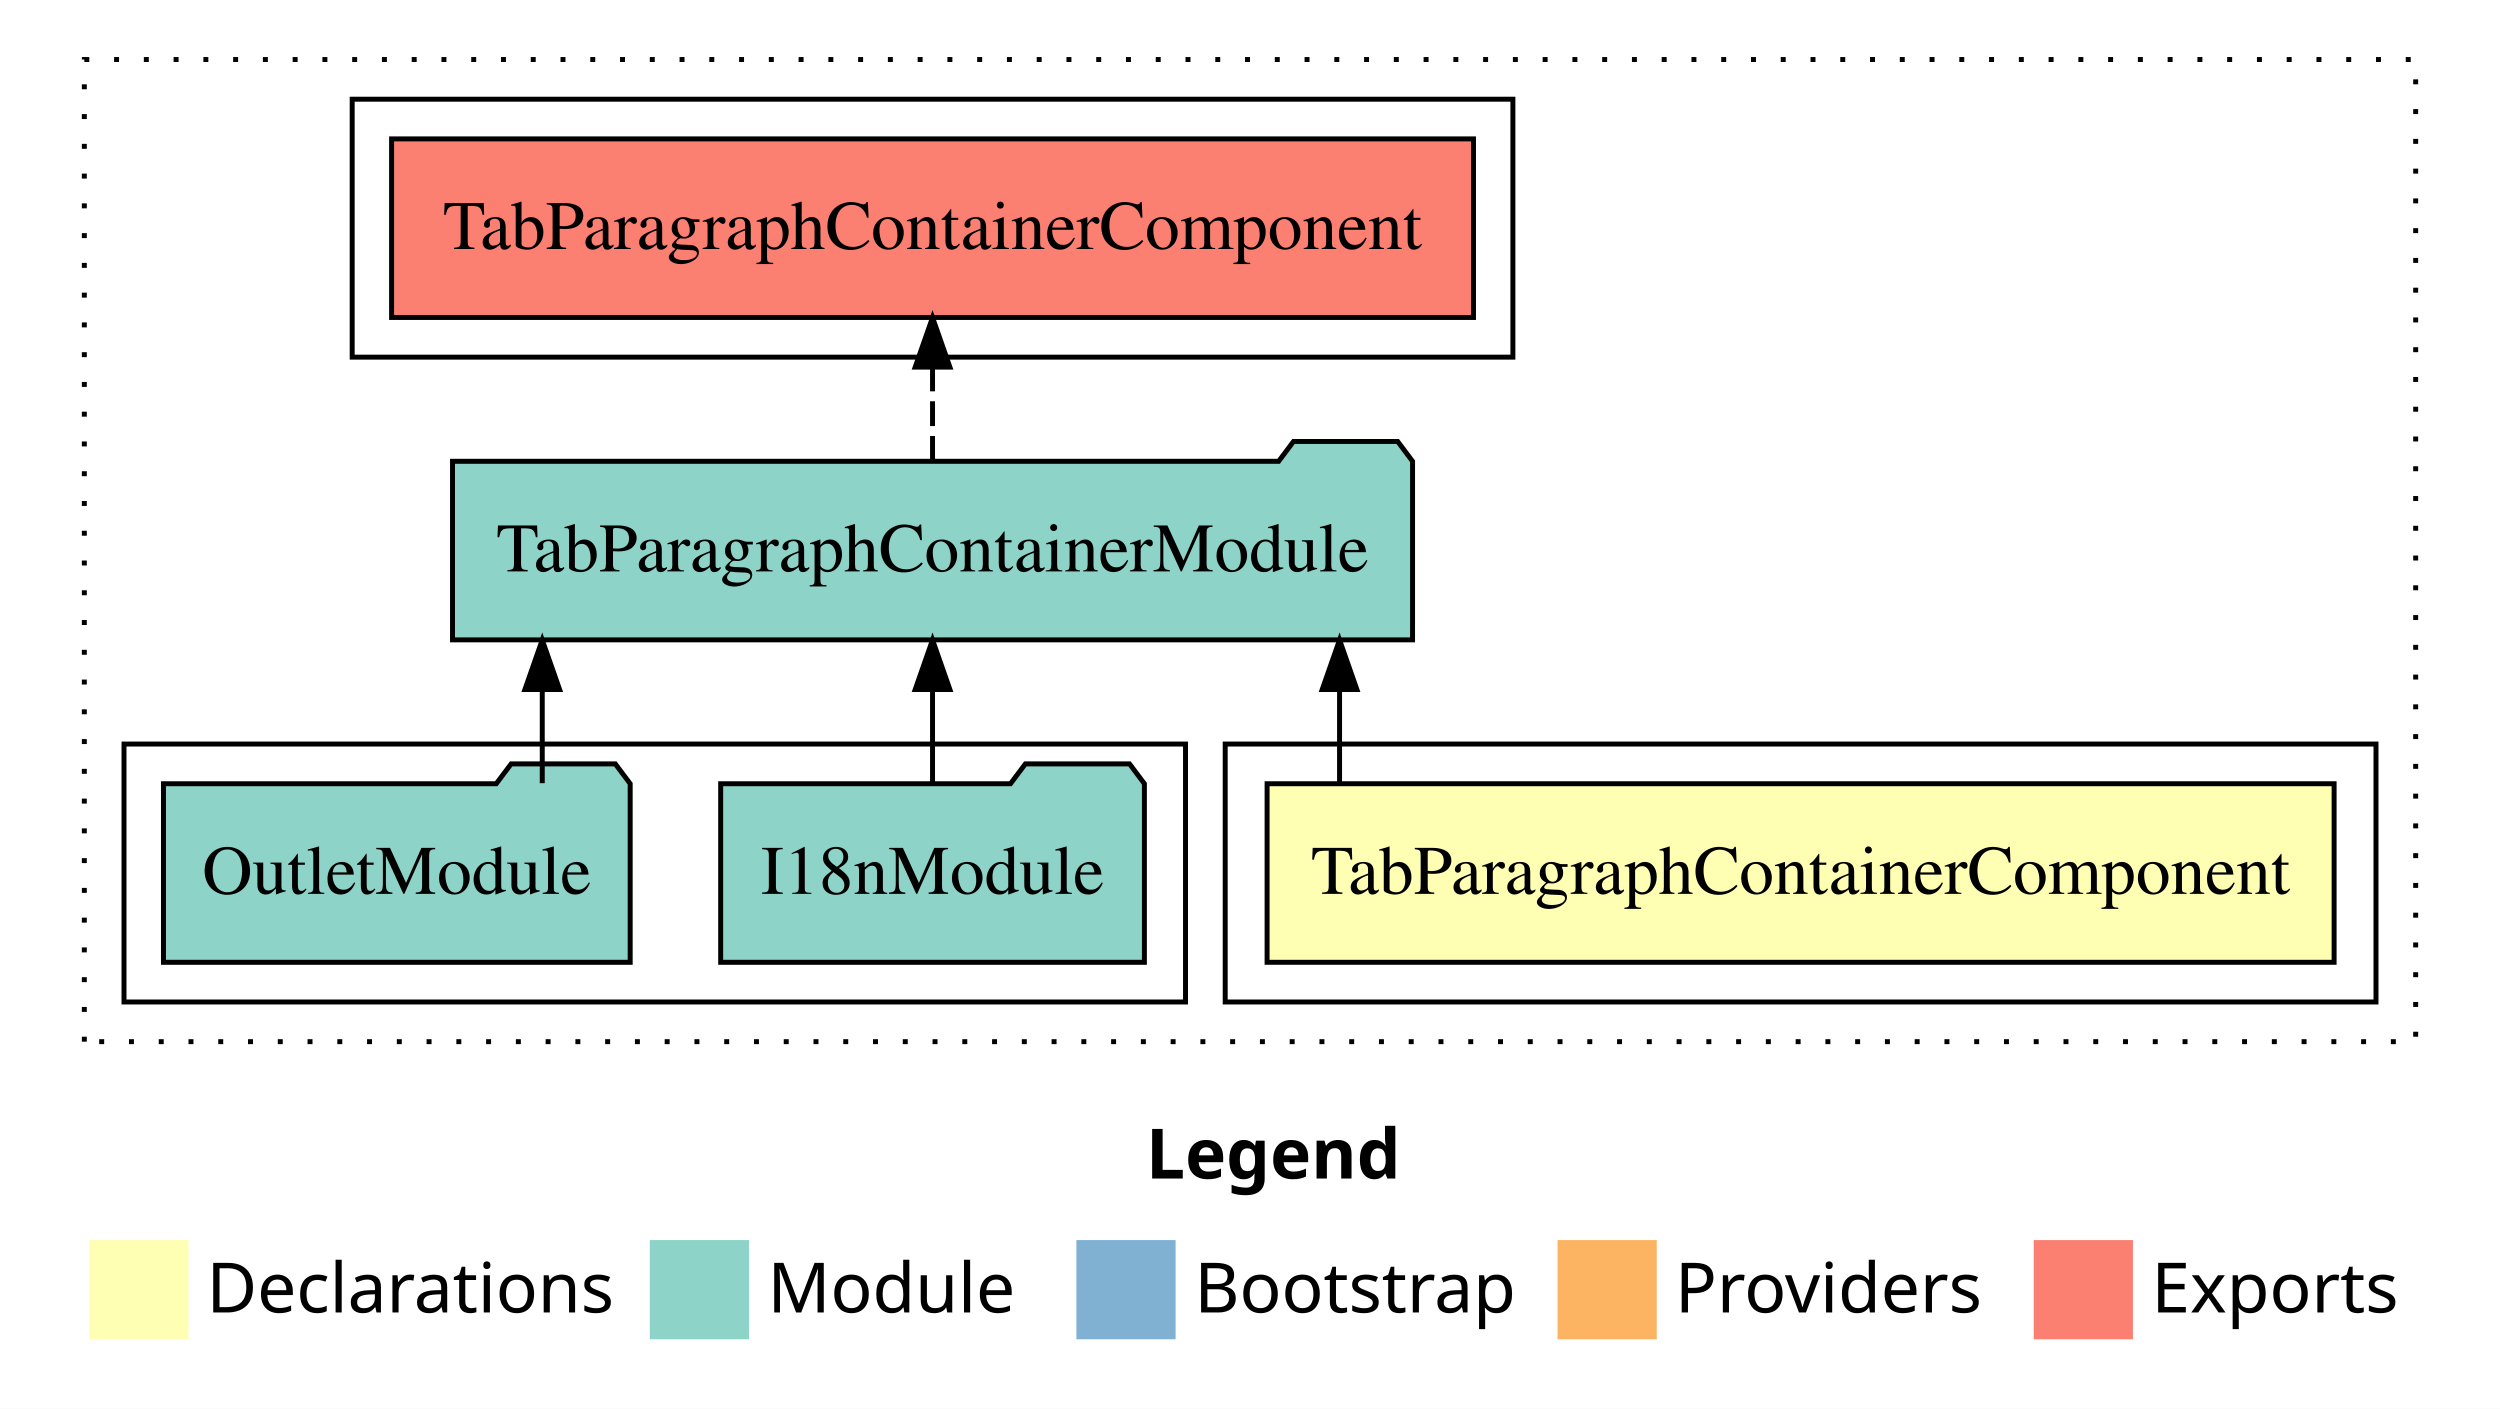
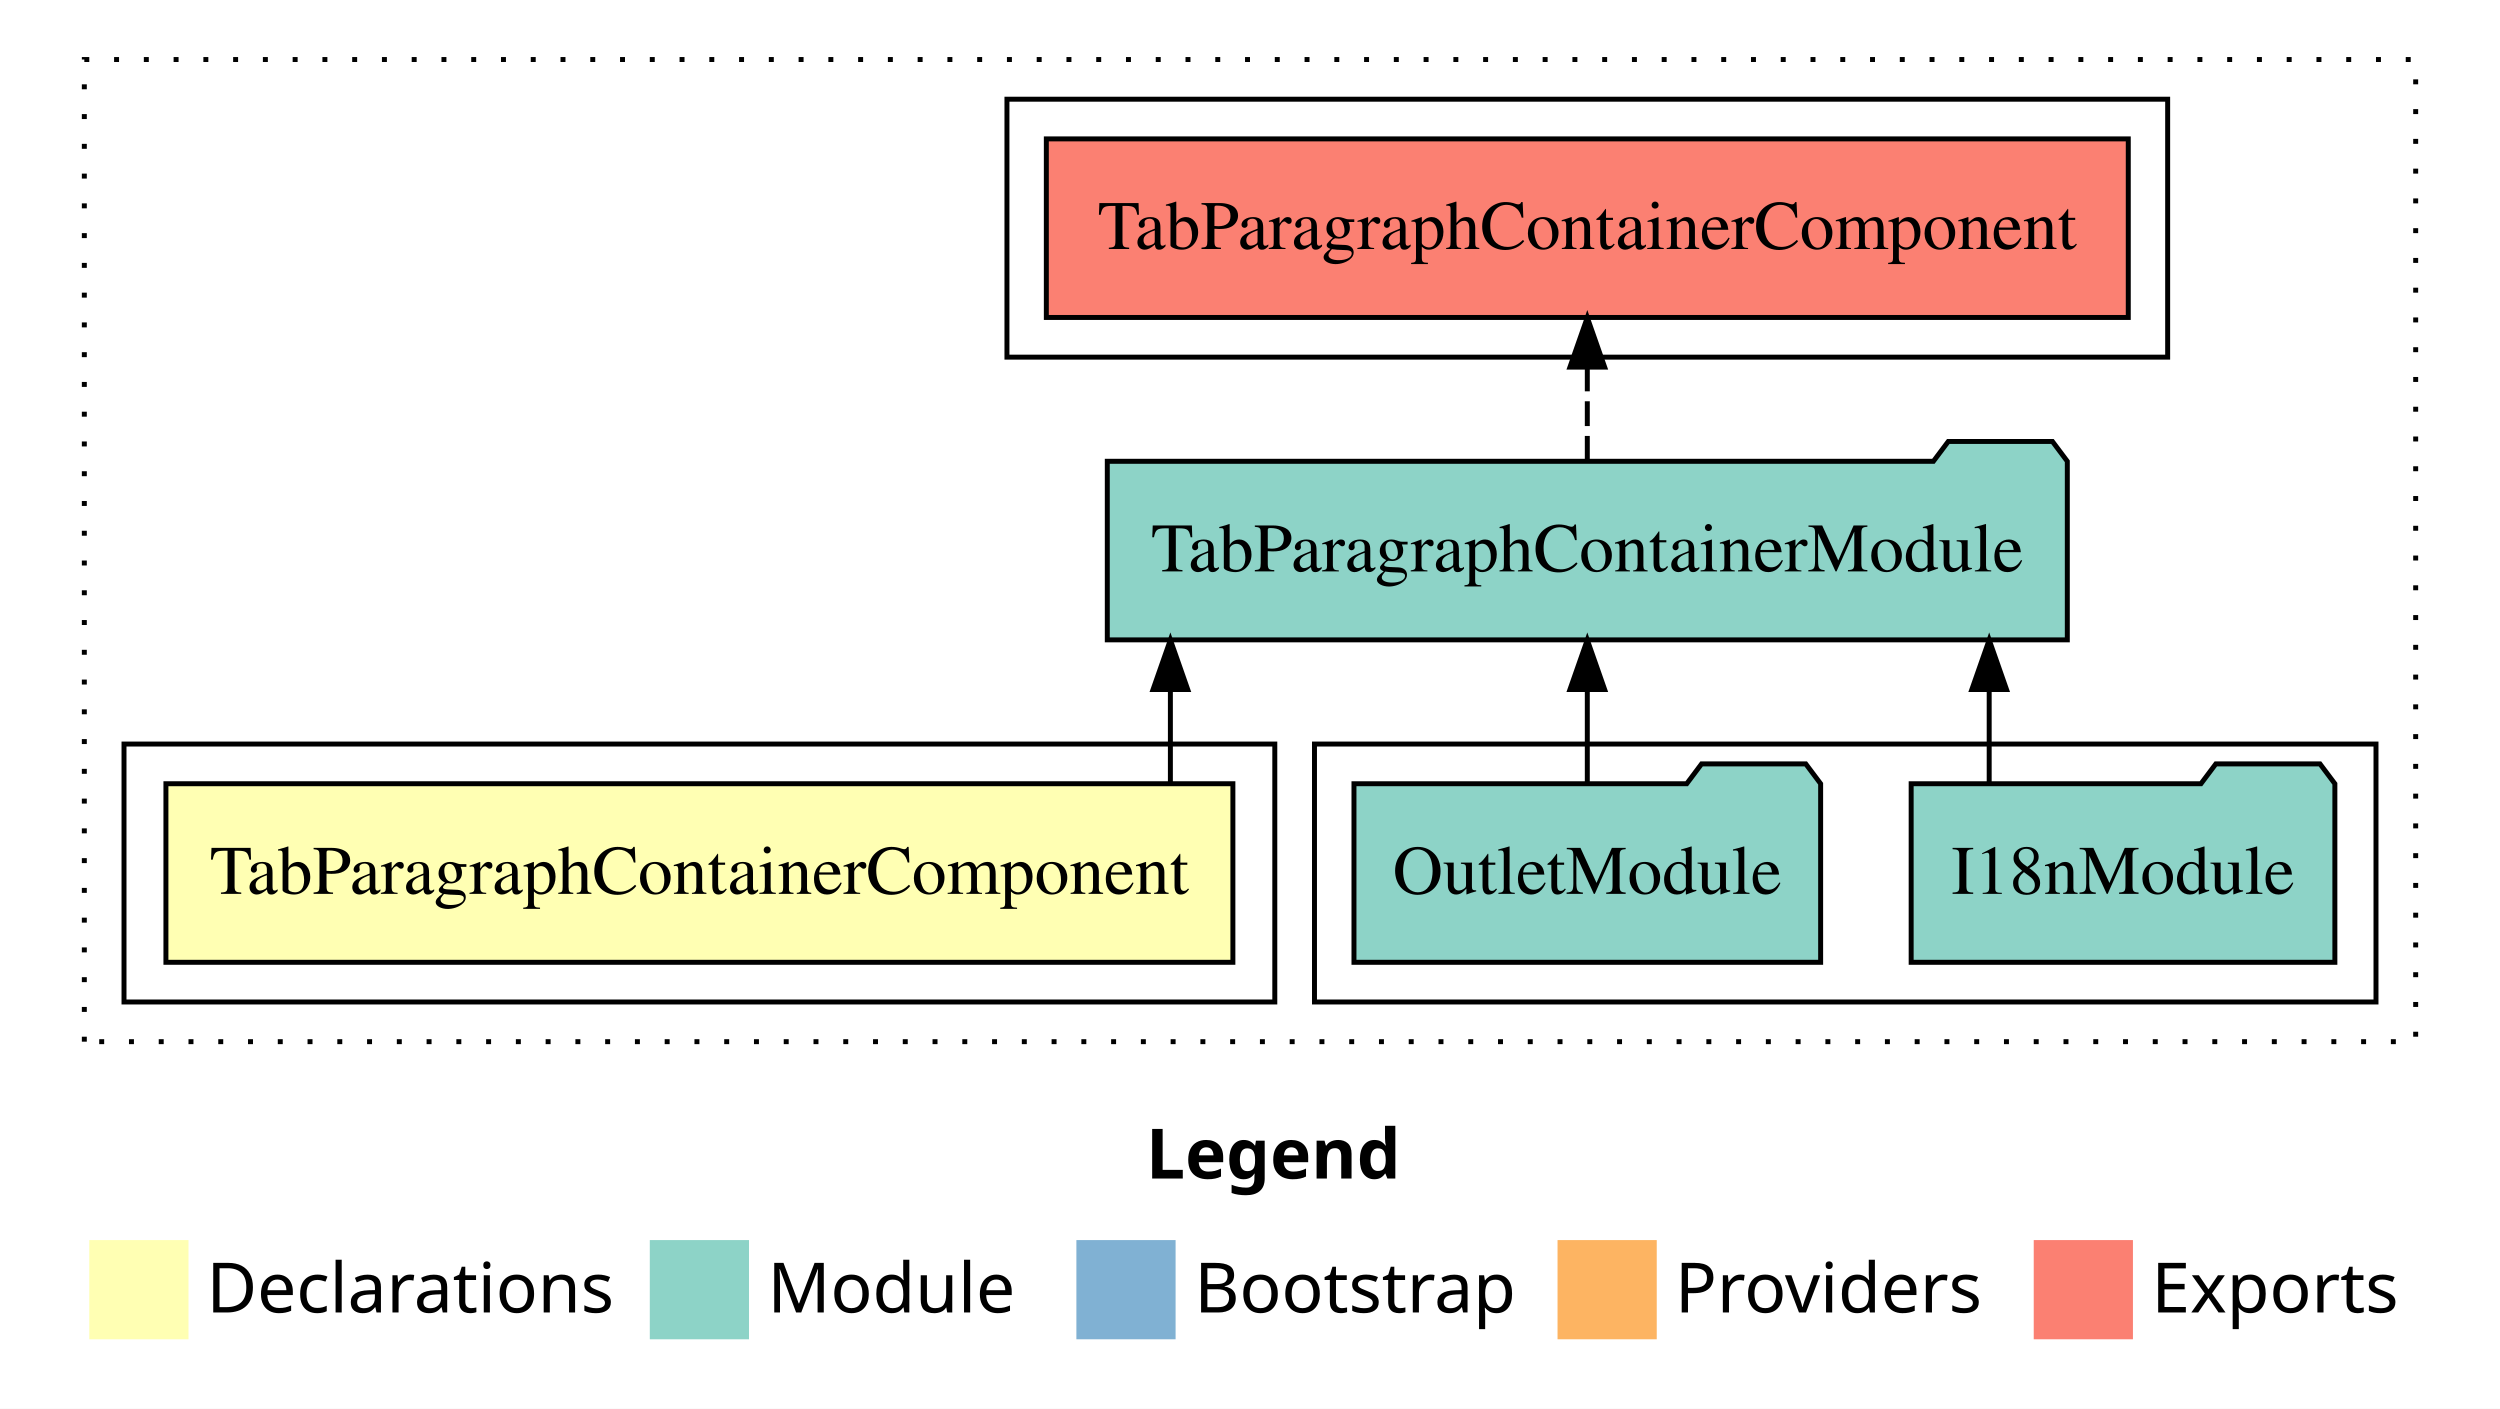
<svg xmlns="http://www.w3.org/2000/svg" width="504pt" height="284pt" viewBox="0.00 0.00 504.00 284.00">
  <g id="graph0" class="graph" transform="scale(1 1) rotate(0) translate(4 280)">
-     <polygon fill="#ffffff" stroke="transparent" points="-4,4 -4,-280 500,-280 500,4 -4,4" />
-     <text text-anchor="start" x="227.009" y="-42.4" font-family="sans-serif" font-weight="bold" font-size="14.00" fill="#000000">Legend</text>
+     <polygon fill="white" stroke="transparent" points="-4,4 -4,-280 500,-280 500,4 -4,4" />
+     <text text-anchor="start" x="227.01" y="-42.4" font-family="sans-serif" font-weight="bold" font-size="14.00">Legend</text>
    <polygon fill="#ffffb3" stroke="transparent" points="14,-10 14,-30 34,-30 34,-10 14,-10" />
-     <text text-anchor="start" x="37.629" y="-15.4" font-family="sans-serif" font-size="14.00" fill="#000000">  Declarations</text>
+     <text text-anchor="start" x="37.63" y="-15.4" font-family="sans-serif" font-size="14.00">  Declarations</text>
    <polygon fill="#8dd3c7" stroke="transparent" points="127,-10 127,-30 147,-30 147,-10 127,-10" />
-     <text text-anchor="start" x="150.725" y="-15.4" font-family="sans-serif" font-size="14.00" fill="#000000">  Module</text>
+     <text text-anchor="start" x="150.73" y="-15.4" font-family="sans-serif" font-size="14.00">  Module</text>
    <polygon fill="#80b1d3" stroke="transparent" points="213,-10 213,-30 233,-30 233,-10 213,-10" />
-     <text text-anchor="start" x="236.781" y="-15.4" font-family="sans-serif" font-size="14.00" fill="#000000">  Bootstrap</text>
+     <text text-anchor="start" x="236.78" y="-15.4" font-family="sans-serif" font-size="14.00">  Bootstrap</text>
    <polygon fill="#fdb462" stroke="transparent" points="310,-10 310,-30 330,-30 330,-10 310,-10" />
-     <text text-anchor="start" x="333.673" y="-15.4" font-family="sans-serif" font-size="14.00" fill="#000000">  Providers</text>
+     <text text-anchor="start" x="333.67" y="-15.4" font-family="sans-serif" font-size="14.00">  Providers</text>
    <polygon fill="#fb8072" stroke="transparent" points="406,-10 406,-30 426,-30 426,-10 406,-10" />
-     <text text-anchor="start" x="429.726" y="-15.4" font-family="sans-serif" font-size="14.00" fill="#000000">  Exports</text>
+     <text text-anchor="start" x="429.73" y="-15.4" font-family="sans-serif" font-size="14.00">  Exports</text>
    <g id="clust1" class="cluster">
-       <polygon fill="none" stroke="#000000" stroke-dasharray="1,5" points="13,-70 13,-268 483,-268 483,-70 13,-70" />
+       <polygon fill="none" stroke="black" stroke-dasharray="1,5" points="13,-70 13,-268 483,-268 483,-70 13,-70" />
+     </g>
+     <g id="clust4" class="cluster">
+       <polygon fill="none" stroke="black" points="261,-78 261,-130 475,-130 475,-78 261,-78" />
+     </g>
+     <g id="clust5" class="cluster">
+       <polygon fill="none" stroke="black" points="199,-208 199,-260 433,-260 433,-208 199,-208" />
    </g>
    <g id="clust2" class="cluster">
-       <polygon fill="none" stroke="#000000" points="243,-78 243,-130 475,-130 475,-78 243,-78" />
-     </g>
-     <g id="clust4" class="cluster">
-       <polygon fill="none" stroke="#000000" points="21,-78 21,-130 235,-130 235,-78 21,-78" />
-     </g>
-     <g id="clust5" class="cluster">
-       <polygon fill="none" stroke="#000000" points="67,-208 67,-260 301,-260 301,-208 67,-208" />
+       <polygon fill="none" stroke="black" points="21,-78 21,-130 253,-130 253,-78 21,-78" />
    </g>
    <g id="node1" class="node">
-       <polygon fill="#ffffb3" stroke="#000000" points="466.555,-122 251.445,-122 251.445,-86 466.555,-86 466.555,-122" />
-       <text text-anchor="middle" x="359" y="-99.8" font-family="Times,serif" font-size="14.00" fill="#000000">TabParagraphContainerComponent</text>
+       <polygon fill="#ffffb3" stroke="black" points="244.55,-122 29.45,-122 29.45,-86 244.55,-86 244.55,-122" />
+       <text text-anchor="middle" x="137" y="-99.8" font-family="Times,serif" font-size="14.00">TabParagraphContainerComponent</text>
    </g>
    <g id="node2" class="node">
-       <polygon fill="#8dd3c7" stroke="#000000" points="280.772,-187 277.772,-191 256.772,-191 253.772,-187 87.228,-187 87.228,-151 280.772,-151 280.772,-187" />
-       <text text-anchor="middle" x="184" y="-164.8" font-family="Times,serif" font-size="14.00" fill="#000000">TabParagraphContainerModule</text>
+       <polygon fill="#8dd3c7" stroke="black" points="412.77,-187 409.77,-191 388.77,-191 385.77,-187 219.23,-187 219.23,-151 412.77,-151 412.77,-187" />
+       <text text-anchor="middle" x="316" y="-164.8" font-family="Times,serif" font-size="14.00">TabParagraphContainerModule</text>
    </g>
    <g id="edge1" class="edge">
-       <path fill="none" stroke="#000000" d="M266.054,-122.106C266.054,-122.106 266.054,-140.991 266.054,-140.991" />
-       <polygon fill="#000000" stroke="#000000" points="262.554,-140.991 266.054,-150.991 269.554,-140.991 262.554,-140.991" />
+       <path fill="none" stroke="black" d="M231.95,-122.11C231.95,-122.11 231.95,-140.99 231.95,-140.99" />
+       <polygon fill="black" stroke="black" points="228.45,-140.99 231.95,-150.99 235.45,-140.99 228.45,-140.99" />
    </g>
    <g id="node5" class="node">
-       <polygon fill="#fb8072" stroke="#000000" points="293.055,-252 74.945,-252 74.945,-216 293.055,-216 293.055,-252" />
-       <text text-anchor="middle" x="184" y="-229.8" font-family="Times,serif" font-size="14.00" fill="#000000">TabParagraphContainerComponent </text>
+       <polygon fill="#fb8072" stroke="black" points="425.06,-252 206.94,-252 206.94,-216 425.06,-216 425.06,-252" />
+       <text text-anchor="middle" x="316" y="-229.8" font-family="Times,serif" font-size="14.00">TabParagraphContainerComponent </text>
    </g>
    <g id="edge4" class="edge">
-       <path fill="none" stroke="#000000" stroke-dasharray="5,2" d="M184,-187.106C184,-187.106 184,-205.991 184,-205.991" />
-       <polygon fill="#000000" stroke="#000000" points="180.5,-205.991 184,-215.991 187.5,-205.991 180.5,-205.991" />
+       <path fill="none" stroke="black" stroke-dasharray="5,2" d="M316,-187.11C316,-187.11 316,-205.99 316,-205.99" />
+       <polygon fill="black" stroke="black" points="312.5,-205.99 316,-215.99 319.5,-205.99 312.5,-205.99" />
    </g>
    <g id="node3" class="node">
-       <polygon fill="#8dd3c7" stroke="#000000" points="226.711,-122 223.711,-126 202.711,-126 199.711,-122 141.289,-122 141.289,-86 226.711,-86 226.711,-122" />
-       <text text-anchor="middle" x="184" y="-99.8" font-family="Times,serif" font-size="14.00" fill="#000000">I18nModule</text>
+       <polygon fill="#8dd3c7" stroke="black" points="466.71,-122 463.71,-126 442.71,-126 439.71,-122 381.29,-122 381.29,-86 466.71,-86 466.71,-122" />
+       <text text-anchor="middle" x="424" y="-99.8" font-family="Times,serif" font-size="14.00">I18nModule</text>
    </g>
    <g id="edge2" class="edge">
-       <path fill="none" stroke="#000000" d="M184,-122.106C184,-122.106 184,-140.991 184,-140.991" />
-       <polygon fill="#000000" stroke="#000000" points="180.5,-140.991 184,-150.991 187.5,-140.991 180.5,-140.991" />
+       <path fill="none" stroke="black" d="M397.02,-122.11C397.02,-122.11 397.02,-140.99 397.02,-140.99" />
+       <polygon fill="black" stroke="black" points="393.52,-140.99 397.02,-150.99 400.52,-140.99 393.52,-140.99" />
    </g>
    <g id="node4" class="node">
-       <polygon fill="#8dd3c7" stroke="#000000" points="123.044,-122 120.044,-126 99.044,-126 96.044,-122 28.956,-122 28.956,-86 123.044,-86 123.044,-122" />
-       <text text-anchor="middle" x="76" y="-99.8" font-family="Times,serif" font-size="14.00" fill="#000000">OutletModule</text>
+       <polygon fill="#8dd3c7" stroke="black" points="363.04,-122 360.04,-126 339.04,-126 336.04,-122 268.96,-122 268.96,-86 363.04,-86 363.04,-122" />
+       <text text-anchor="middle" x="316" y="-99.8" font-family="Times,serif" font-size="14.00">OutletModule</text>
    </g>
    <g id="edge3" class="edge">
-       <path fill="none" stroke="#000000" d="M105.318,-122.106C105.318,-122.106 105.318,-140.991 105.318,-140.991" />
-       <polygon fill="#000000" stroke="#000000" points="101.818,-140.991 105.318,-150.991 108.818,-140.991 101.818,-140.991" />
+       <path fill="none" stroke="black" d="M316,-122.11C316,-122.11 316,-140.99 316,-140.99" />
+       <polygon fill="black" stroke="black" points="312.5,-140.99 316,-150.99 319.5,-140.99 312.5,-140.99" />
    </g>
  </g>
</svg>
